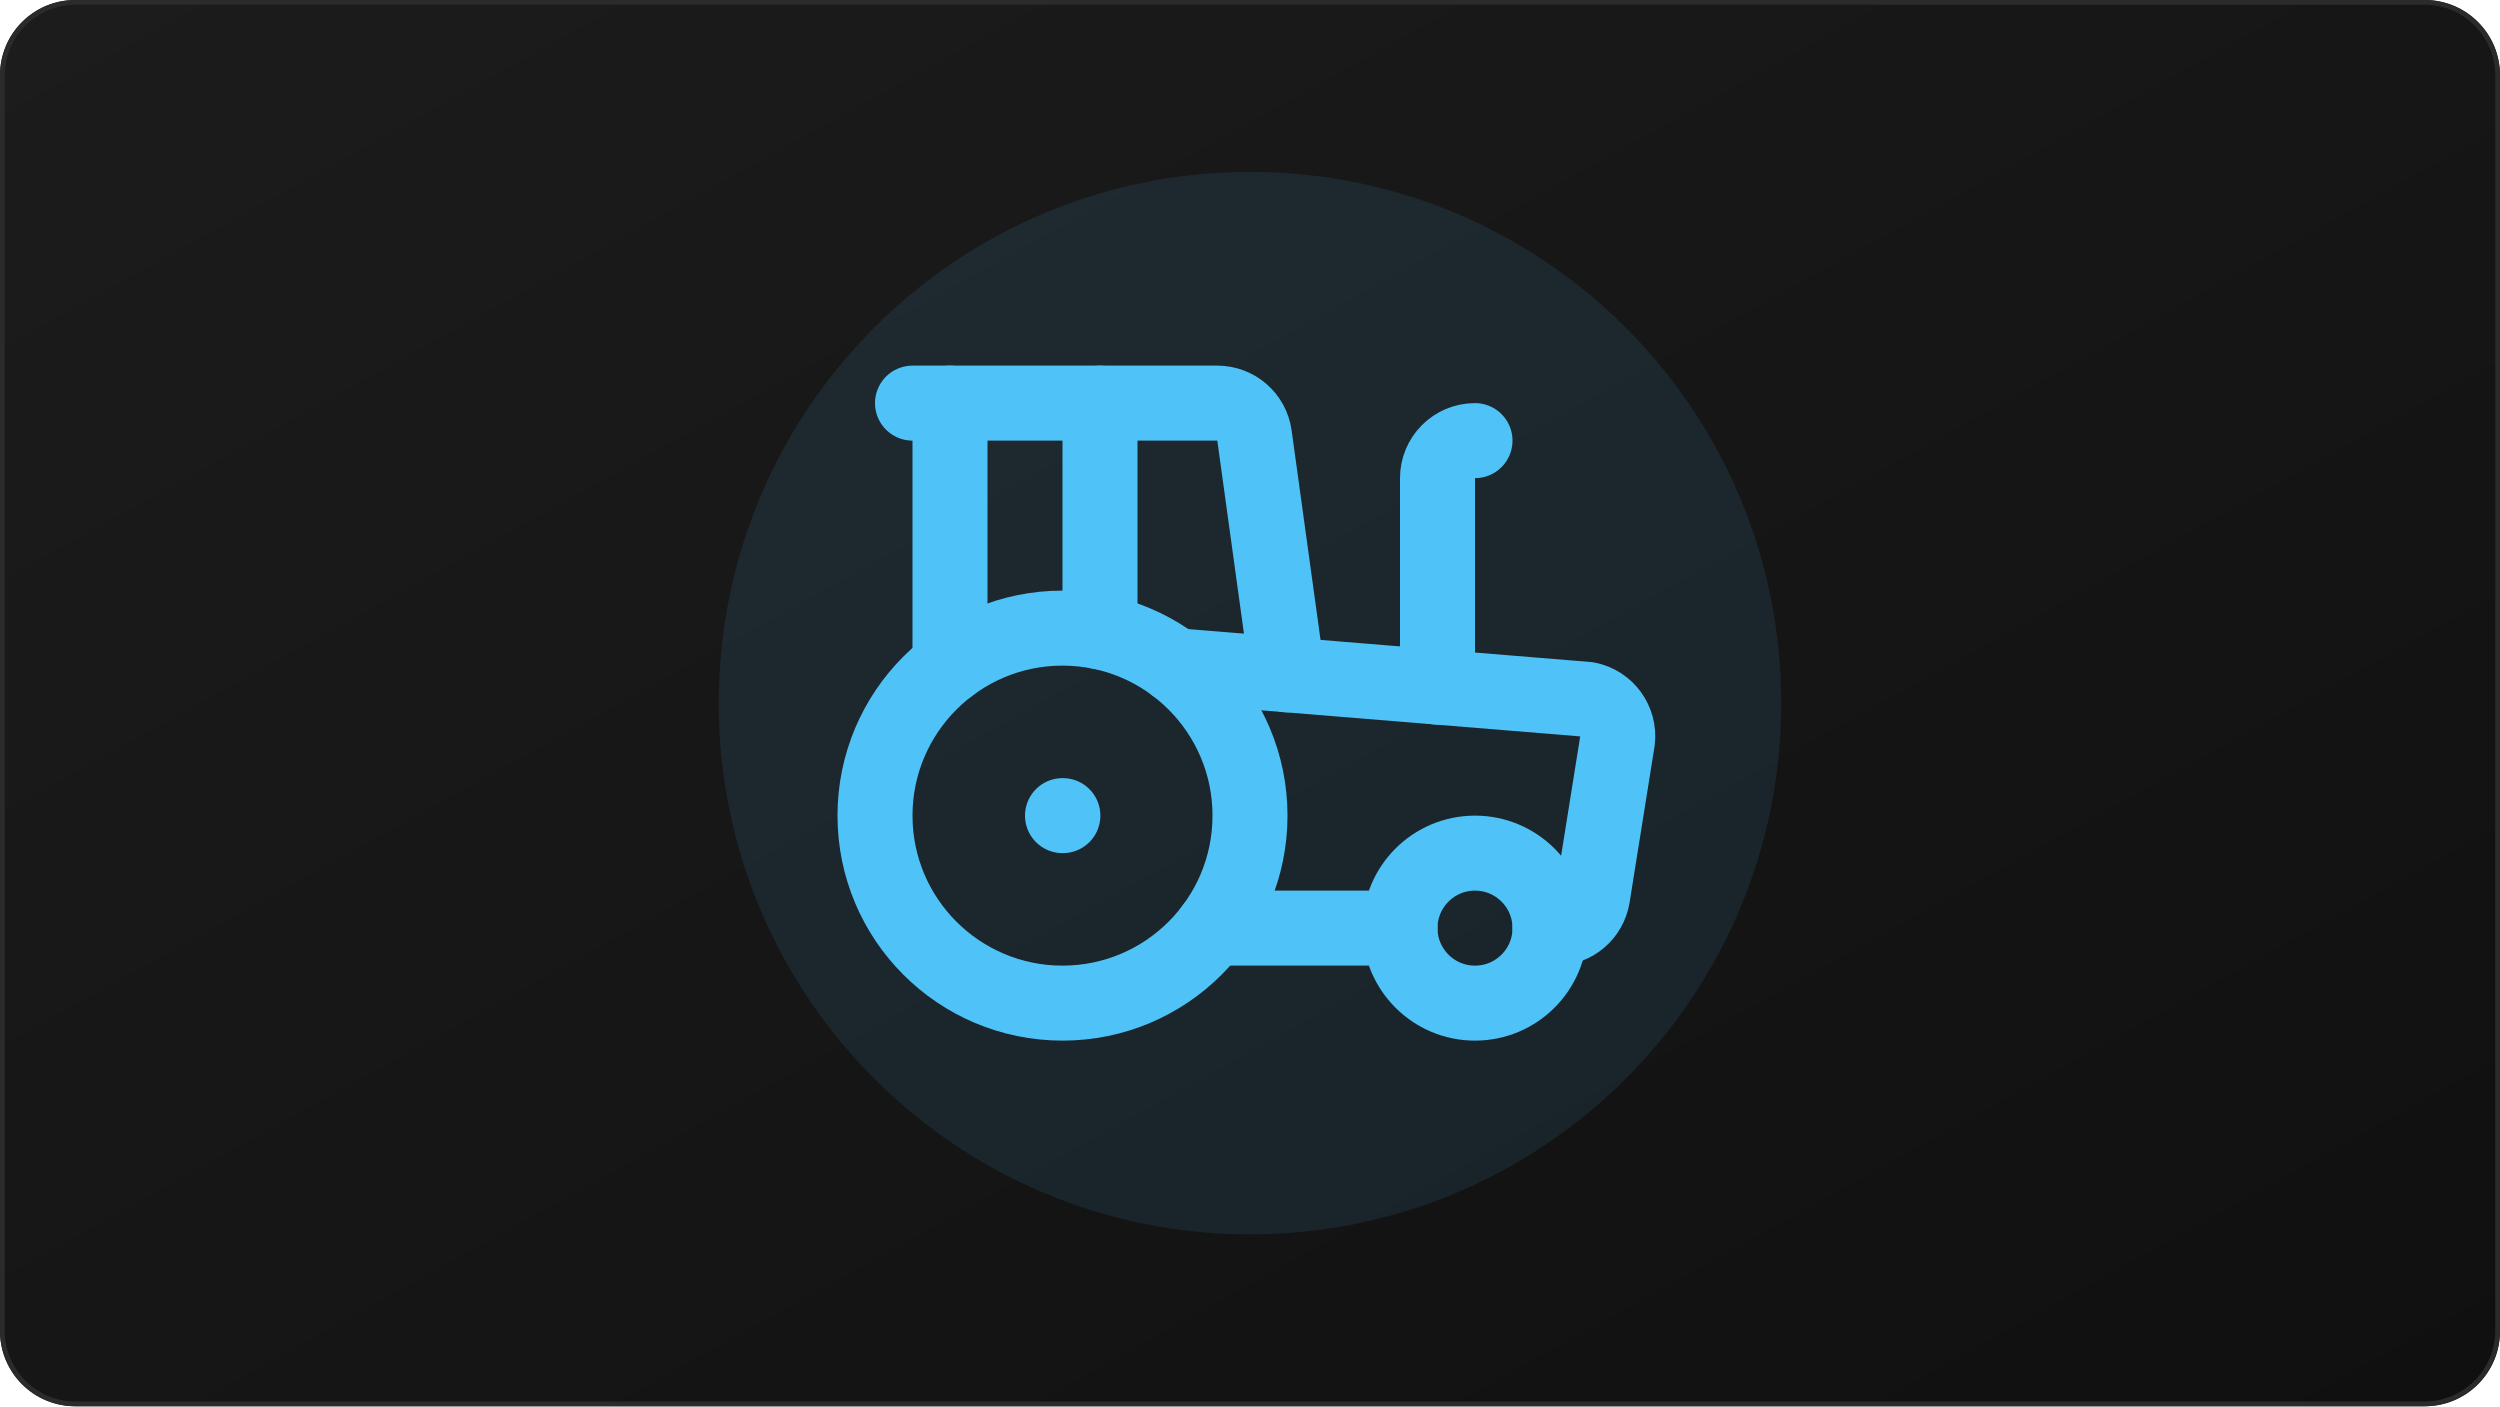
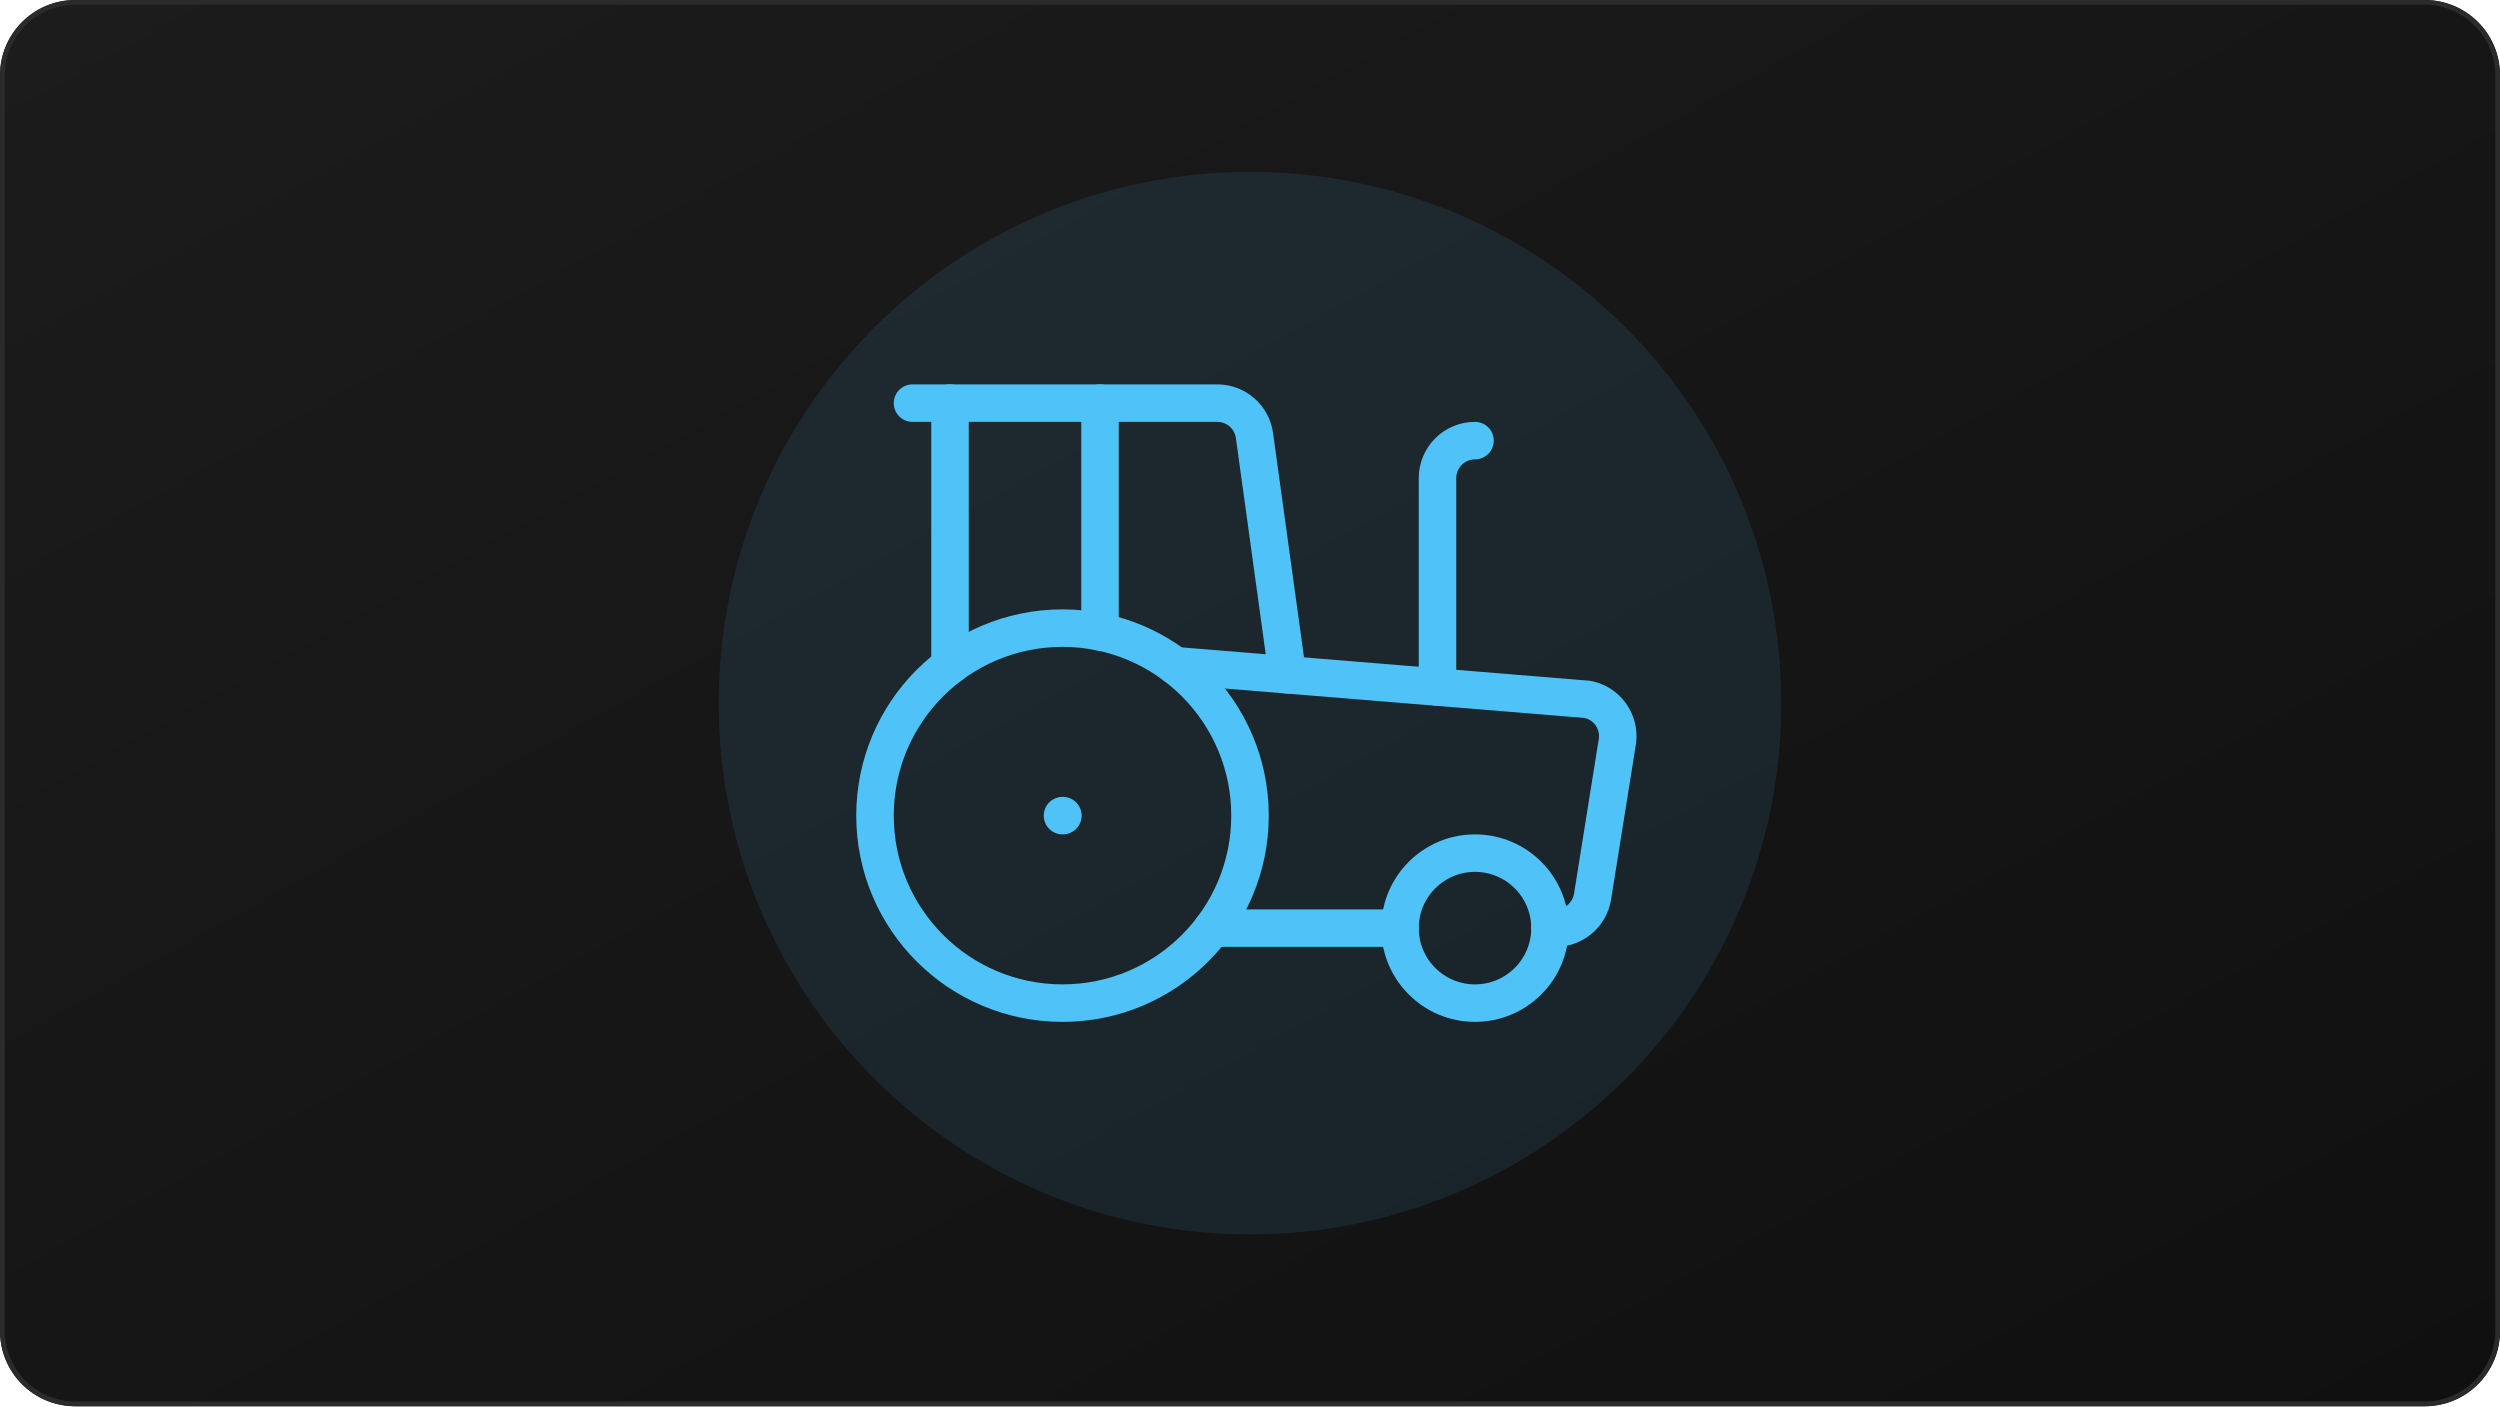
<svg xmlns="http://www.w3.org/2000/svg" viewBox="0 0 800 450" width="800" height="450" role="img" aria-label="Ícone de um trator, representando o agronegócio por trás do ERP VM Agro Digital.">
  <defs>
    <linearGradient id="bg" x1="0" y1="0" x2="1" y2="1">
      <stop offset="0%" stop-color="#1c1c1c" />
      <stop offset="100%" stop-color="#101010" />
    </linearGradient>
    <clipPath id="card">
      <rect x="0" y="0" width="800" height="450" rx="24" />
    </clipPath>
  </defs>
  <g clip-path="url(#card)">
    <rect width="800" height="450" fill="url(#bg)" />
    <circle cx="400" cy="225" r="170" fill="#4fc3f7" fill-opacity="0.1" />
-     <g transform="translate(256 81) scale(12)" fill="none" stroke="#4fc3f7" stroke-width="2" stroke-linecap="round" stroke-linejoin="round">
+     <g transform="translate(256 81) scale(12)" fill="none" stroke="#4fc3f7" stroke-width="1" stroke-linecap="round" stroke-linejoin="round">
      <path d="m10 11 11 .9a1 1 0 0 1 .8 1.1l-.665 4.158a1 1 0 0 1-.988.842H20" />
      <path d="M16 18h-5" />
      <path d="M18 5a1 1 0 0 0-1 1v5.573" />
      <path d="M3 4h8.129a1 1 0 0 1 .99.863L13 11.246" />
      <path d="M4 11V4" />
      <path d="M7 15h.01" />
      <path d="M8 10.1V4" />
      <circle cx="18" cy="18" r="2" />
      <circle cx="7" cy="15" r="5" />
    </g>
    <rect x="0.75" y="0.75" width="798.5" height="448.5" rx="23.5" fill="none" stroke="#2b2b2b" stroke-width="1.5" />
  </g>
</svg>
